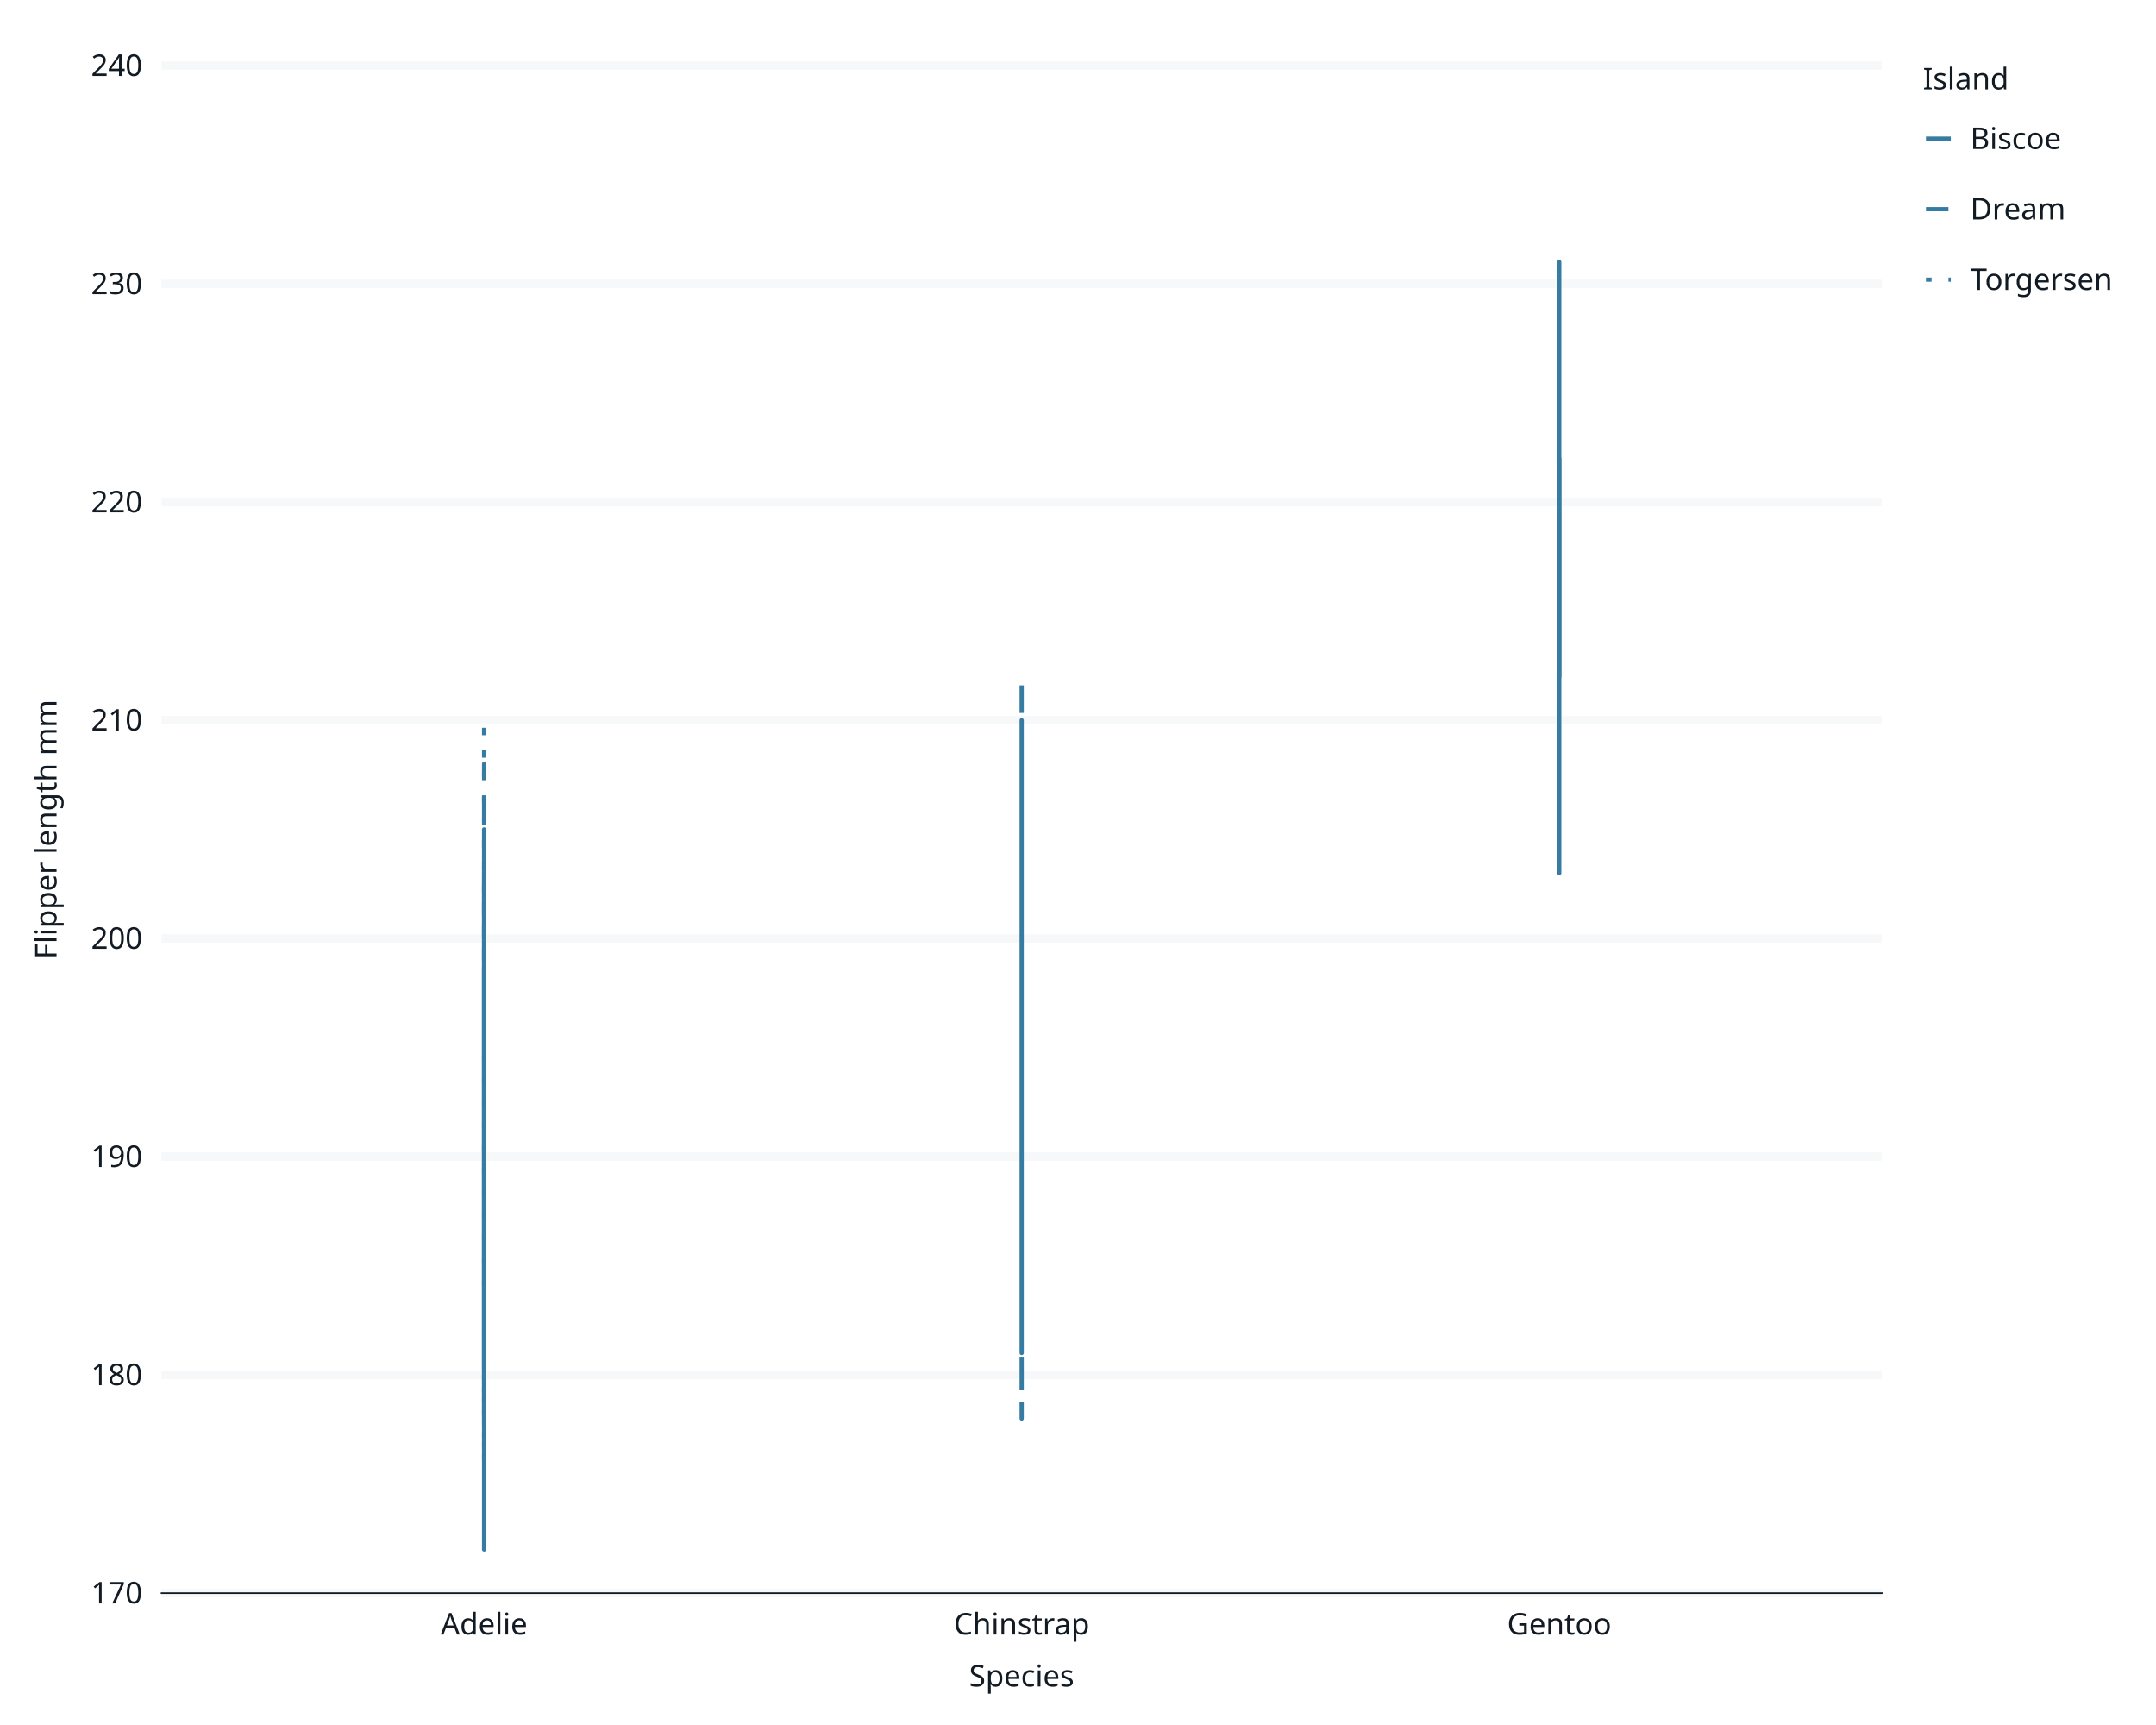
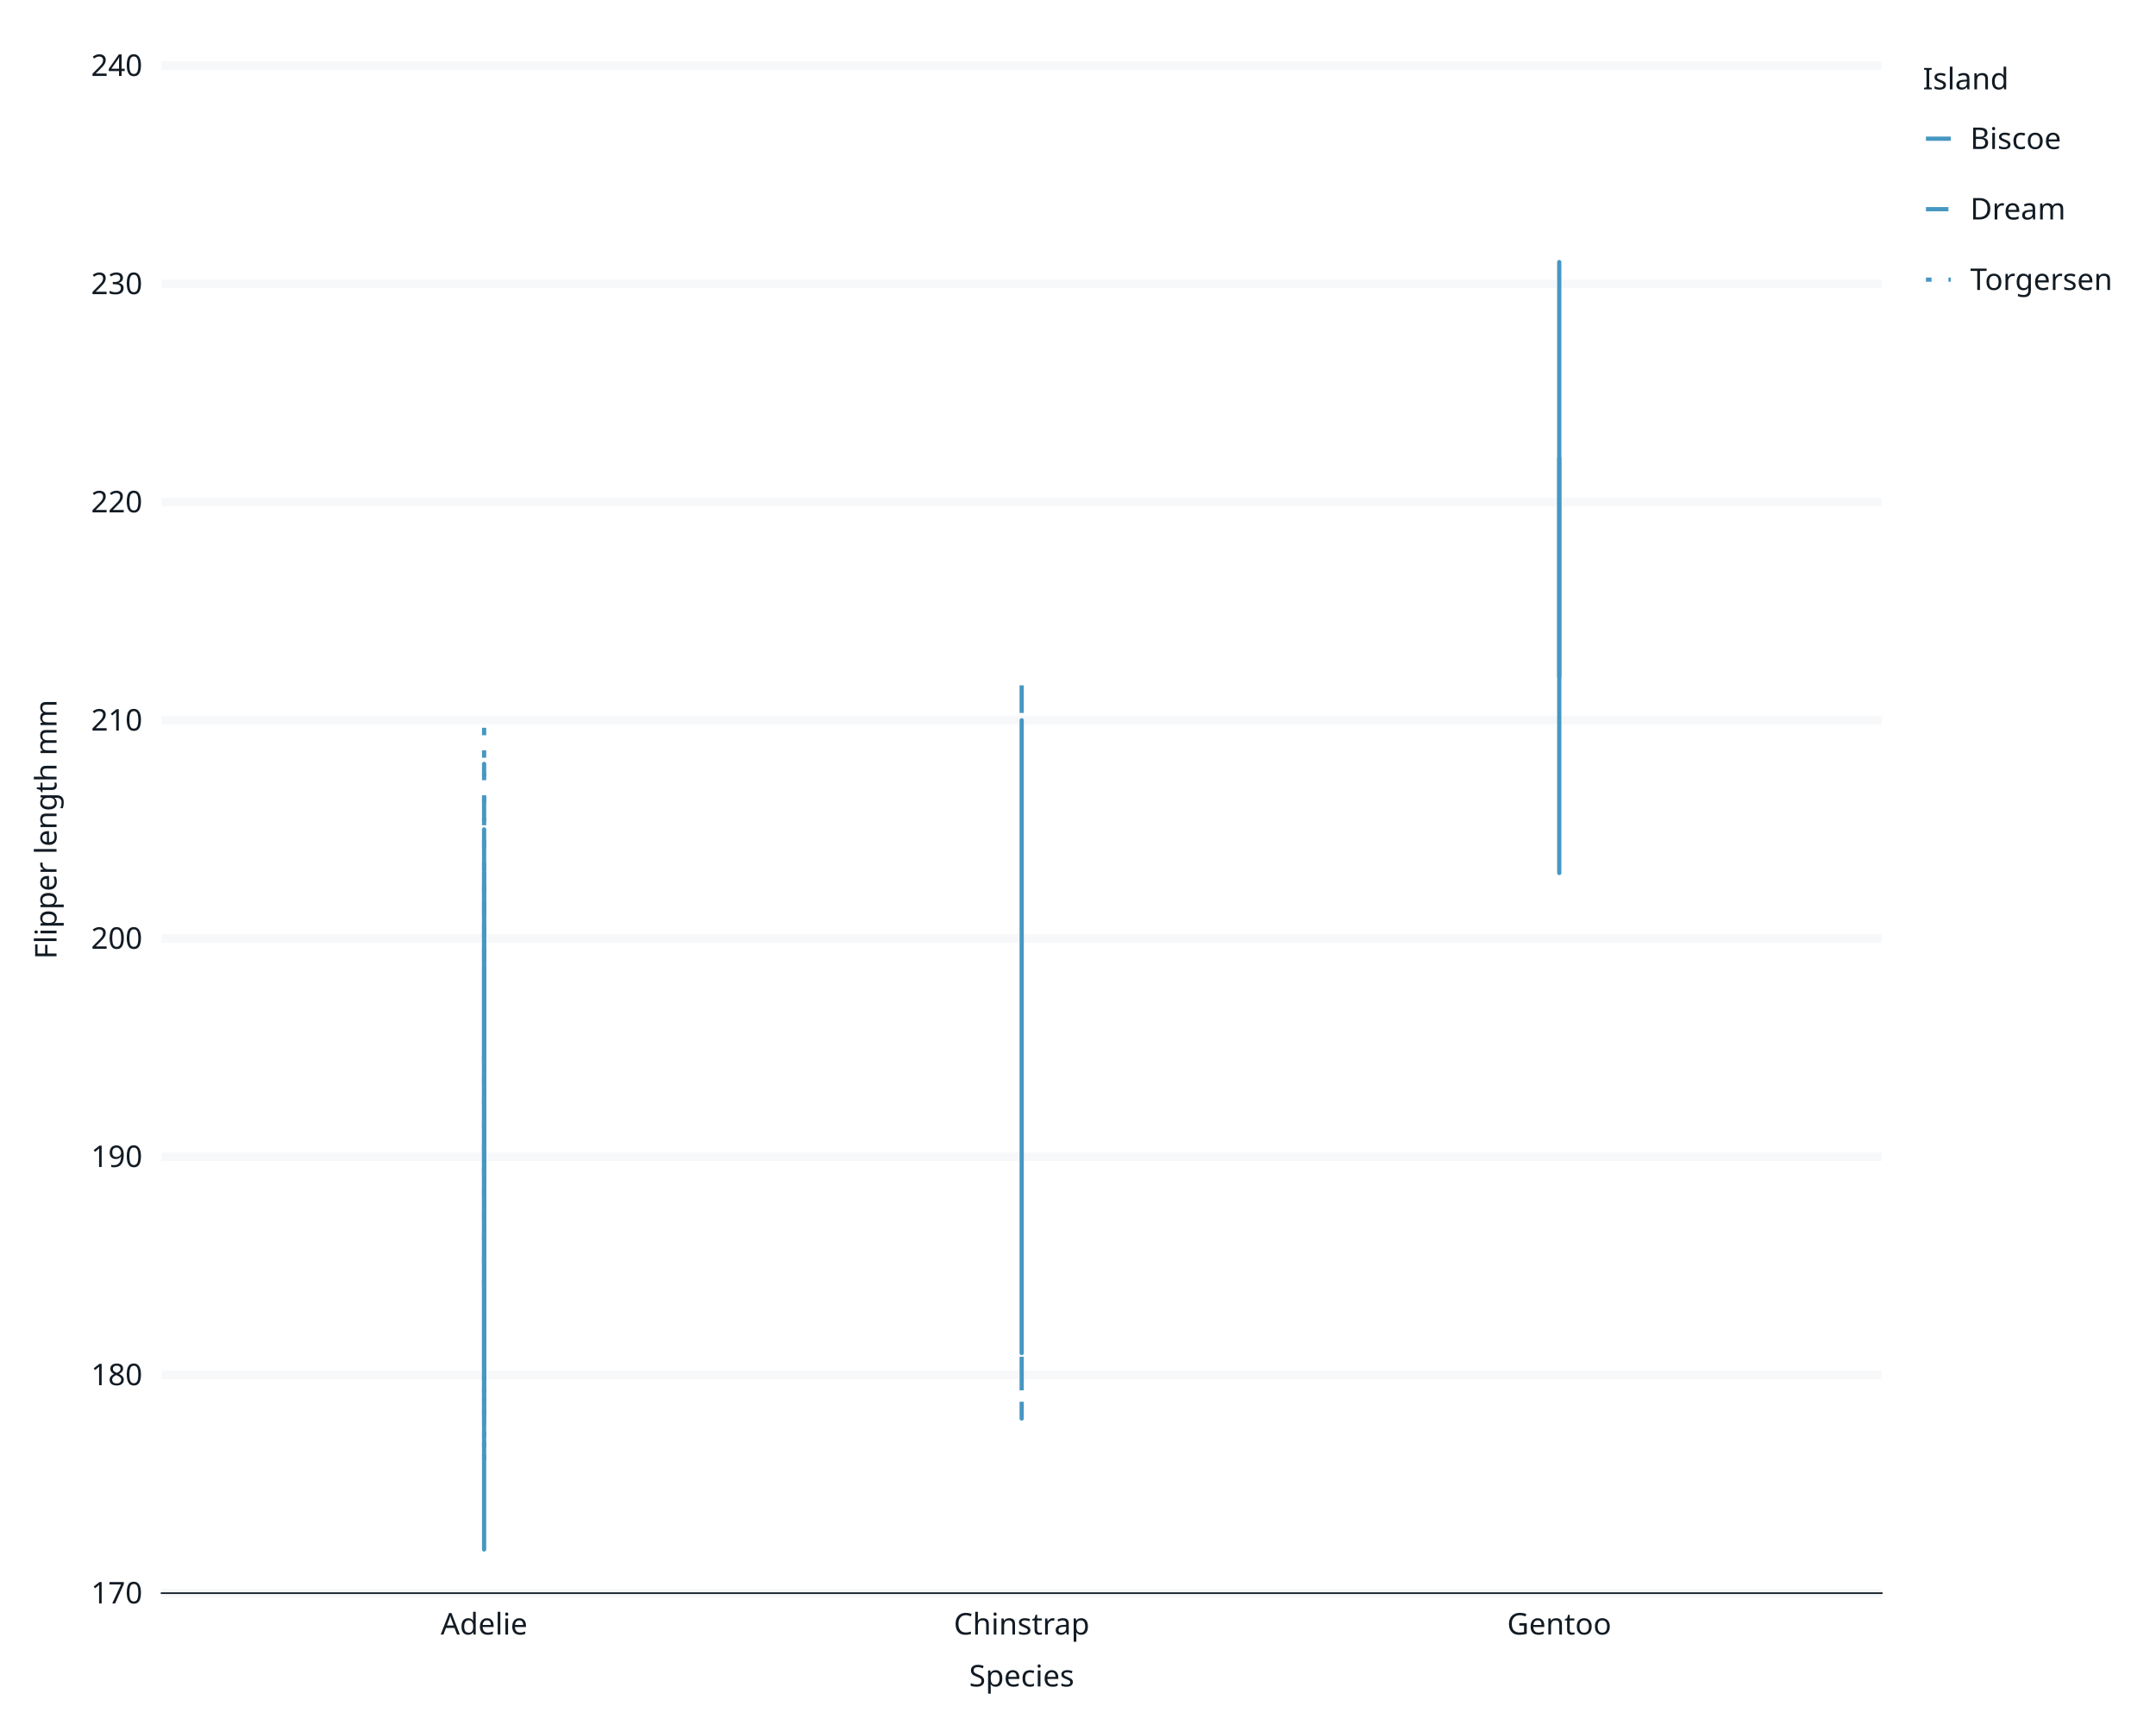
<svg xmlns="http://www.w3.org/2000/svg" class="svglite" data-engine-version="2.0" width="720.00pt" height="576.00pt" viewBox="0 0 720.00 576.00">
  <defs>
    <style type="text/css">
    .svglite line, .svglite polyline, .svglite polygon, .svglite path, .svglite rect, .svglite circle {
      fill: none;
      stroke: #000000;
      stroke-linecap: round;
      stroke-linejoin: round;
      stroke-miterlimit: 10.00;
    }
  </style>
  </defs>
  <rect width="100%" height="100%" style="stroke: none; fill: #FFFFFF;" />
  <defs>
    <clipPath id="cpMC4wMHw3MjAuMDB8MC4wMHw1NzYuMDA=">
      <rect x="0.00" y="0.00" width="720.00" height="576.00" />
    </clipPath>
  </defs>
  <g clip-path="url(#cpMC4wMHw3MjAuMDB8MC4wMHw1NzYuMDA=)">
    <rect x="0" y="0.00" width="720.00" height="576.00" style="stroke-width: 1.07; stroke: #FFFFFF; fill: #FFFFFF;" />
    <rect x="53.95" y="21.92" width="574.48" height="510.05" style="stroke-width: 1.07; stroke: #FFFFFF; fill: #FFFFFF;" />
    <polyline points="53.95,495.53 628.43,495.53 " style="stroke-width: 0.00; stroke: #F6F8FA; stroke-linecap: butt;" />
    <polyline points="53.95,422.67 628.43,422.67 " style="stroke-width: 0.00; stroke: #F6F8FA; stroke-linecap: butt;" />
    <polyline points="53.95,349.81 628.43,349.81 " style="stroke-width: 0.00; stroke: #F6F8FA; stroke-linecap: butt;" />
    <polyline points="53.95,276.94 628.43,276.94 " style="stroke-width: 0.00; stroke: #F6F8FA; stroke-linecap: butt;" />
    <polyline points="53.95,204.08 628.43,204.08 " style="stroke-width: 0.00; stroke: #F6F8FA; stroke-linecap: butt;" />
    <polyline points="53.95,131.21 628.43,131.21 " style="stroke-width: 0.00; stroke: #F6F8FA; stroke-linecap: butt;" />
    <polyline points="53.95,58.35 628.43,58.35 " style="stroke-width: 0.00; stroke: #F6F8FA; stroke-linecap: butt;" />
    <polyline points="53.95,531.97 628.43,531.97 " style="stroke-width: 2.84; stroke: #F6F8FA; stroke-linecap: butt;" />
    <polyline points="53.95,459.10 628.43,459.10 " style="stroke-width: 2.84; stroke: #F6F8FA; stroke-linecap: butt;" />
    <polyline points="53.95,386.24 628.43,386.24 " style="stroke-width: 2.84; stroke: #F6F8FA; stroke-linecap: butt;" />
    <polyline points="53.95,313.37 628.43,313.37 " style="stroke-width: 2.84; stroke: #F6F8FA; stroke-linecap: butt;" />
    <polyline points="53.95,240.51 628.43,240.51 " style="stroke-width: 2.84; stroke: #F6F8FA; stroke-linecap: butt;" />
    <polyline points="53.95,167.65 628.43,167.65 " style="stroke-width: 2.84; stroke: #F6F8FA; stroke-linecap: butt;" />
    <polyline points="53.95,94.78 628.43,94.78 " style="stroke-width: 2.84; stroke: #F6F8FA; stroke-linecap: butt;" />
    <polyline points="53.95,21.92 628.43,21.92 " style="stroke-width: 2.84; stroke: #F6F8FA; stroke-linecap: butt;" />
    <polyline points="161.67,531.97 161.67,21.92 " style="stroke-width: 2.84; stroke: none; stroke-linecap: butt;" />
    <polyline points="341.19,531.97 341.19,21.92 " style="stroke-width: 2.84; stroke: none; stroke-linecap: butt;" />
    <polyline points="520.72,531.97 520.72,21.92 " style="stroke-width: 2.84; stroke: none; stroke-linecap: butt;" />
-     <polyline points="161.67,502.82 161.67,459.10 161.67,393.52 161.67,422.67 161.67,459.10 161.67,408.10 161.67,437.24 161.67,408.10 161.67,517.39 161.67,459.10 161.67,415.38 161.67,400.81 161.67,386.24 161.67,313.37 161.67,408.10 161.67,378.95 161.67,415.38 161.67,364.38 161.67,451.81 161.67,357.09 161.67,422.67 161.67,349.81 161.67,422.67 161.67,371.66 161.67,429.96 161.67,371.66 161.67,349.81 161.67,400.81 161.67,371.66 161.67,291.51 161.67,437.24 161.67,386.24 161.67,364.38 161.67,429.96 161.67,320.66 161.67,386.24 161.67,451.81 161.67,335.23 161.67,327.95 161.67,378.95 161.67,364.38 161.67,335.23 161.67,378.95 161.67,342.52 " style="stroke-width: 1.41; stroke: #357BA2; stroke-linecap: butt;" />
-     <polyline points="161.67,473.67 161.67,473.67 161.67,400.81 161.67,429.96 161.67,349.81 161.67,342.52 161.67,386.24 161.67,459.10 161.67,451.81 161.67,429.96 161.67,444.53 161.67,349.81 161.67,415.38 161.67,342.52 161.67,422.67 161.67,386.24 161.67,444.53 161.67,466.39 161.67,386.24 161.67,378.95 161.67,378.95 161.67,357.09 161.67,386.24 161.67,393.52 161.67,393.52 161.67,386.24 161.67,298.80 161.67,276.94 161.67,422.67 161.67,415.38 161.67,408.10 161.67,255.08 161.67,386.24 161.67,342.52 161.67,473.67 161.67,371.66 161.67,364.38 161.67,320.66 161.67,408.10 161.67,386.24 161.67,378.95 161.67,313.37 161.67,422.67 161.67,364.38 161.67,364.38 161.67,408.10 161.67,400.81 161.67,386.24 161.67,371.66 161.67,422.67 161.67,386.24 161.67,429.96 161.67,349.81 161.67,364.38 161.67,408.10 161.67,306.09 " style="stroke-width: 1.41; stroke: #357BA2; stroke-dasharray: 7.51,7.51; stroke-linecap: butt;" />
-     <polyline points="161.67,451.81 161.67,415.38 161.67,349.81 " style="stroke-width: 1.41; stroke: #357BA2; stroke-dasharray: 1.88,5.63; stroke-linecap: butt;" />
-     <polyline points="161.67,364.38 161.67,386.24 161.67,451.81 161.67,349.81 161.67,364.38 161.67,386.24 161.67,415.38 161.67,459.10 161.67,444.53 161.67,378.95 161.67,327.95 161.67,422.67 161.67,349.81 161.67,335.23 161.67,429.96 161.67,357.09 161.67,386.24 161.67,327.95 161.67,386.24 161.67,386.24 161.67,342.52 161.67,335.23 161.67,386.24 161.67,349.81 161.67,378.95 161.67,429.96 161.67,408.10 161.67,349.81 161.67,393.52 161.67,342.52 161.67,408.10 161.67,364.38 161.67,400.81 161.67,320.66 161.67,393.52 161.67,393.52 161.67,408.10 161.67,327.95 161.67,488.25 161.67,298.80 161.67,415.38 161.67,320.66 161.67,378.95 161.67,349.81 161.67,378.95 161.67,240.51 161.67,386.24 161.67,335.23 " style="stroke-width: 1.41; stroke: #357BA2; stroke-dasharray: 1.88,5.63; stroke-linecap: butt;" />
-     <polyline points="341.19,371.66 341.19,342.52 341.19,364.38 341.19,400.81 341.19,335.23 341.19,327.95 341.19,473.67 341.19,335.23 341.19,349.81 341.19,327.95 341.19,364.38 341.19,357.09 341.19,422.67 341.19,306.09 341.19,386.24 341.19,306.09 341.19,335.23 341.19,451.81 341.19,386.24 341.19,349.81 341.19,451.81 341.19,378.95 341.19,408.10 341.19,364.38 341.19,349.81 341.19,335.23 341.19,313.37 341.19,313.37 341.19,378.95 341.19,276.94 341.19,408.10 341.19,306.09 341.19,408.10 341.19,291.51 341.19,349.81 341.19,320.66 341.19,349.81 341.19,240.51 341.19,371.66 341.19,276.94 341.19,240.51 341.19,408.10 341.19,342.52 341.19,342.52 341.19,342.52 341.19,306.09 341.19,386.24 341.19,225.94 341.19,408.10 341.19,327.95 341.19,320.66 341.19,306.09 341.19,364.38 341.19,291.51 341.19,408.10 341.19,335.23 341.19,378.95 341.19,291.51 341.19,298.80 341.19,357.09 341.19,269.66 341.19,393.52 341.19,349.81 341.19,262.37 341.19,298.80 341.19,364.38 341.19,240.51 341.19,327.95 " style="stroke-width: 1.41; stroke: #357BA2; stroke-dasharray: 7.51,7.51; stroke-linecap: butt;" />
-     <polyline points="520.72,233.22 520.72,94.78 520.72,240.51 520.72,182.22 520.72,204.08 520.72,240.51 520.72,233.22 520.72,174.93 520.72,247.80 520.72,204.08 520.72,211.36 520.72,196.79 520.72,211.36 520.72,218.65 520.72,240.51 520.72,189.50 520.72,240.51 520.72,160.36 520.72,247.80 520.72,153.07 520.72,182.22 520.72,204.08 520.72,218.65 520.72,204.08 520.72,204.08 520.72,204.08 520.72,196.79 520.72,204.08 520.72,240.51 520.72,167.65 520.72,153.07 520.72,247.80 520.72,262.37 520.72,94.78 520.72,167.65 520.72,167.65 520.72,218.65 520.72,174.93 520.72,255.08 520.72,255.08 520.72,255.08 520.72,131.21 520.72,240.51 520.72,196.79 520.72,153.07 520.72,189.50 520.72,240.51 520.72,131.21 520.72,218.65 520.72,204.08 520.72,240.51 520.72,167.65 520.72,240.51 520.72,131.21 520.72,189.50 520.72,167.65 520.72,255.08 520.72,167.65 520.72,255.08 520.72,138.50 520.72,255.08 520.72,160.36 520.72,211.36 520.72,87.50 520.72,174.93 520.72,94.78 520.72,211.36 520.72,102.07 520.72,167.65 520.72,145.79 520.72,196.79 520.72,160.36 520.72,160.36 520.72,189.50 520.72,196.79 520.72,94.78 520.72,247.80 520.72,167.65 520.72,204.08 520.72,145.79 520.72,225.94 520.72,160.36 520.72,225.94 520.72,138.50 520.72,225.94 520.72,109.35 520.72,182.22 520.72,182.22 520.72,225.94 520.72,94.78 520.72,182.22 520.72,109.35 520.72,225.94 520.72,138.50 520.72,211.36 520.72,123.93 520.72,196.79 520.72,153.07 520.72,291.51 520.72,131.21 520.72,174.93 520.72,109.35 520.72,204.08 520.72,109.35 520.72,196.79 520.72,204.08 520.72,240.51 520.72,174.93 520.72,255.08 520.72,247.80 520.72,196.79 520.72,102.07 520.72,218.65 520.72,94.78 520.72,189.50 520.72,94.78 520.72,189.50 520.72,153.07 520.72,211.36 " style="stroke-width: 1.41; stroke: #357BA2; stroke-linecap: butt;" />
-     <polyline points="520.72,204.08 520.72,153.07 520.72,225.94 520.72,218.65 " style="stroke-width: 1.41; stroke: #357BA2; stroke-linecap: butt;" />
+     <polyline points="161.67,502.82 161.67,459.10 161.67,393.52 161.67,422.67 161.67,459.10 161.67,408.10 161.67,437.24 161.67,408.10 161.67,517.39 161.67,459.10 161.67,415.38 161.67,400.81 161.67,386.24 161.67,313.37 161.67,408.10 161.67,378.95 161.67,415.38 161.67,364.38 161.67,451.81 161.67,357.09 161.67,422.67 161.67,349.81 161.67,422.67 161.67,371.66 161.67,429.96 161.67,371.66 161.67,349.81 161.67,400.81 161.67,371.66 161.67,291.51 161.67,437.24 161.67,386.24 161.67,364.38 161.67,429.96 161.67,320.66 161.67,386.24 161.67,451.81 161.67,335.23 161.67,327.95 161.67,378.95 161.67,364.38 161.67,335.23 161.67,378.95 161.67,342.52 " style="stroke-width: 1.41; stroke: #4797C3; stroke-linecap: butt;" />
+     <polyline points="161.67,473.67 161.67,473.67 161.67,400.81 161.67,429.96 161.67,349.81 161.67,342.52 161.67,386.24 161.67,459.10 161.67,451.81 161.67,429.96 161.67,444.53 161.67,349.81 161.67,415.38 161.67,342.52 161.67,422.67 161.67,386.24 161.67,444.53 161.67,466.39 161.67,386.24 161.67,378.95 161.67,378.95 161.67,357.09 161.67,386.24 161.67,393.52 161.67,393.52 161.67,386.24 161.67,298.80 161.67,276.94 161.67,422.67 161.67,415.38 161.67,408.10 161.67,255.08 161.67,386.24 161.67,342.52 161.67,473.67 161.67,371.66 161.67,364.38 161.67,320.66 161.67,408.10 161.67,386.24 161.67,378.95 161.67,313.37 161.67,422.67 161.67,364.38 161.67,364.38 161.67,408.10 161.67,400.81 161.67,386.24 161.67,371.66 161.67,422.67 161.67,386.24 161.67,429.96 161.67,349.81 161.67,364.38 161.67,408.10 161.67,306.09 " style="stroke-width: 1.41; stroke: #4797C3; stroke-dasharray: 7.51,7.51; stroke-linecap: butt;" />
+     <polyline points="161.67,451.81 161.67,415.38 161.67,349.81 " style="stroke-width: 1.41; stroke: #4797C3; stroke-dasharray: 1.88,5.63; stroke-linecap: butt;" />
+     <polyline points="161.67,364.38 161.67,386.24 161.67,451.81 161.67,349.81 161.67,364.38 161.67,386.24 161.67,415.38 161.67,459.10 161.67,444.53 161.67,378.95 161.67,327.95 161.67,422.67 161.67,349.81 161.67,335.23 161.67,429.96 161.67,357.09 161.67,386.24 161.67,327.95 161.67,386.24 161.67,386.24 161.67,342.52 161.67,335.23 161.67,386.24 161.67,349.81 161.67,378.95 161.67,429.96 161.67,408.10 161.67,349.81 161.67,393.52 161.67,342.52 161.67,408.10 161.67,364.38 161.67,400.81 161.67,320.66 161.67,393.52 161.67,393.52 161.67,408.10 161.67,327.95 161.67,488.25 161.67,298.80 161.67,415.38 161.67,320.66 161.67,378.95 161.67,349.81 161.67,378.95 161.67,240.51 161.67,386.24 161.67,335.23 " style="stroke-width: 1.41; stroke: #4797C3; stroke-dasharray: 1.88,5.63; stroke-linecap: butt;" />
+     <polyline points="341.19,371.66 341.19,342.52 341.19,364.38 341.19,400.81 341.19,335.23 341.19,327.95 341.19,473.67 341.19,335.23 341.19,349.81 341.19,327.95 341.19,364.38 341.19,357.09 341.19,422.67 341.19,306.09 341.19,386.24 341.19,306.09 341.19,335.23 341.19,451.81 341.19,386.24 341.19,349.81 341.19,451.81 341.19,378.95 341.19,408.10 341.19,364.38 341.19,349.81 341.19,335.23 341.19,313.37 341.19,313.37 341.19,378.95 341.19,276.94 341.19,408.10 341.19,306.09 341.19,408.10 341.19,291.51 341.19,349.81 341.19,320.66 341.19,349.81 341.19,240.51 341.19,371.66 341.19,276.94 341.19,240.51 341.19,408.10 341.19,342.52 341.19,342.52 341.19,342.52 341.19,306.09 341.19,386.24 341.19,225.94 341.19,408.10 341.19,327.95 341.19,320.66 341.19,306.09 341.19,364.38 341.19,291.51 341.19,408.10 341.19,335.23 341.19,378.95 341.19,291.51 341.19,298.80 341.19,357.09 341.19,269.66 341.19,393.52 341.19,349.81 341.19,262.37 341.19,298.80 341.19,364.38 341.19,240.51 341.19,327.95 " style="stroke-width: 1.41; stroke: #4797C3; stroke-dasharray: 7.51,7.51; stroke-linecap: butt;" />
+     <polyline points="520.72,233.22 520.72,94.78 520.72,240.51 520.72,182.22 520.72,204.08 520.72,240.51 520.72,233.22 520.72,174.93 520.72,247.80 520.72,204.08 520.72,211.36 520.72,196.79 520.72,211.36 520.72,218.65 520.72,240.51 520.72,189.50 520.72,240.51 520.72,160.36 520.72,247.80 520.72,153.07 520.72,182.22 520.72,204.08 520.72,218.65 520.72,204.08 520.72,204.08 520.72,204.08 520.72,196.79 520.72,204.08 520.72,240.51 520.72,167.65 520.72,153.07 520.72,247.80 520.72,262.37 520.72,94.78 520.72,167.65 520.72,167.65 520.72,218.65 520.72,174.93 520.72,255.08 520.72,255.08 520.72,255.08 520.72,131.21 520.72,240.51 520.72,196.79 520.72,153.07 520.72,189.50 520.72,240.51 520.72,131.21 520.72,218.65 520.72,204.08 520.72,240.51 520.72,167.65 520.72,240.51 520.72,131.21 520.72,189.50 520.72,167.65 520.72,255.08 520.72,167.65 520.72,255.08 520.72,138.50 520.72,255.08 520.72,160.36 520.72,211.36 520.72,87.50 520.72,174.93 520.72,94.78 520.72,211.36 520.72,102.07 520.72,167.65 520.72,145.79 520.72,196.79 520.72,160.36 520.72,160.36 520.72,189.50 520.72,196.79 520.72,94.78 520.72,247.80 520.72,167.65 520.72,204.08 520.72,145.79 520.72,225.94 520.72,160.36 520.72,225.94 520.72,138.50 520.72,225.94 520.72,109.35 520.72,182.22 520.72,182.22 520.72,225.94 520.72,94.78 520.72,182.22 520.72,109.35 520.72,225.94 520.72,138.50 520.72,211.36 520.72,123.93 520.72,196.79 520.72,153.07 520.72,291.51 520.72,131.21 520.72,174.93 520.72,109.35 520.72,204.08 520.72,109.35 520.72,196.79 520.72,204.08 520.72,240.51 520.72,174.93 520.72,255.08 520.72,247.80 520.72,196.79 520.72,102.07 520.72,218.65 520.72,94.78 520.72,189.50 520.72,94.78 520.72,189.50 520.72,153.07 520.72,211.36 " style="stroke-width: 1.41; stroke: #4797C3; stroke-linecap: butt;" />
+     <polyline points="520.72,204.08 520.72,153.07 520.72,225.94 520.72,218.65 " style="stroke-width: 1.41; stroke: #4797C3; stroke-linecap: butt;" />
    <polyline points="53.95,531.97 53.95,21.92 " style="stroke-width: 0.53; stroke: none; stroke-linecap: square;" />
    <text x="47.56" y="535.41" text-anchor="end" style="font-size: 10.00px; fill: #121B24; font-family: sans;" textLength="16.69px" lengthAdjust="spacingAndGlyphs">170</text>
    <text x="47.56" y="462.54" text-anchor="end" style="font-size: 10.00px; fill: #121B24; font-family: sans;" textLength="16.69px" lengthAdjust="spacingAndGlyphs">180</text>
    <text x="47.56" y="389.68" text-anchor="end" style="font-size: 10.00px; fill: #121B24; font-family: sans;" textLength="16.69px" lengthAdjust="spacingAndGlyphs">190</text>
    <text x="47.56" y="316.81" text-anchor="end" style="font-size: 10.00px; fill: #121B24; font-family: sans;" textLength="16.69px" lengthAdjust="spacingAndGlyphs">200</text>
    <text x="47.56" y="243.95" text-anchor="end" style="font-size: 10.00px; fill: #121B24; font-family: sans;" textLength="16.69px" lengthAdjust="spacingAndGlyphs">210</text>
    <text x="47.56" y="171.09" text-anchor="end" style="font-size: 10.00px; fill: #121B24; font-family: sans;" textLength="16.69px" lengthAdjust="spacingAndGlyphs">220</text>
    <text x="47.56" y="98.22" text-anchor="end" style="font-size: 10.00px; fill: #121B24; font-family: sans;" textLength="16.69px" lengthAdjust="spacingAndGlyphs">230</text>
    <text x="47.56" y="25.36" text-anchor="end" style="font-size: 10.00px; fill: #121B24; font-family: sans;" textLength="16.69px" lengthAdjust="spacingAndGlyphs">240</text>
    <polyline points="50.30,531.97 53.95,531.97 " style="stroke-width: 0.53; stroke: none; stroke-linecap: butt;" />
    <polyline points="50.30,459.10 53.95,459.10 " style="stroke-width: 0.53; stroke: none; stroke-linecap: butt;" />
    <polyline points="50.30,386.24 53.95,386.24 " style="stroke-width: 0.53; stroke: none; stroke-linecap: butt;" />
    <polyline points="50.30,313.37 53.95,313.37 " style="stroke-width: 0.53; stroke: none; stroke-linecap: butt;" />
    <polyline points="50.30,240.51 53.95,240.51 " style="stroke-width: 0.53; stroke: none; stroke-linecap: butt;" />
    <polyline points="50.30,167.65 53.95,167.65 " style="stroke-width: 0.53; stroke: none; stroke-linecap: butt;" />
    <polyline points="50.30,94.78 53.95,94.78 " style="stroke-width: 0.53; stroke: none; stroke-linecap: butt;" />
    <polyline points="50.30,21.92 53.95,21.92 " style="stroke-width: 0.53; stroke: none; stroke-linecap: butt;" />
    <polyline points="53.95,531.97 628.43,531.97 " style="stroke-width: 0.53; stroke: #121B24; stroke-linecap: square;" />
    <polyline points="161.67,535.62 161.67,531.97 " style="stroke-width: 0.53; stroke: none; stroke-linecap: butt;" />
    <polyline points="341.19,535.62 341.19,531.97 " style="stroke-width: 0.53; stroke: none; stroke-linecap: butt;" />
    <polyline points="520.72,535.62 520.72,531.97 " style="stroke-width: 0.53; stroke: none; stroke-linecap: butt;" />
    <text x="161.67" y="545.79" text-anchor="middle" style="font-size: 10.00px; fill: #121B24; font-family: sans;" textLength="27.80px" lengthAdjust="spacingAndGlyphs">Adelie</text>
    <text x="341.19" y="545.79" text-anchor="middle" style="font-size: 10.00px; fill: #121B24; font-family: sans;" textLength="42.80px" lengthAdjust="spacingAndGlyphs">Chinstrap</text>
    <text x="520.72" y="545.79" text-anchor="middle" style="font-size: 10.00px; fill: #121B24; font-family: sans;" textLength="32.81px" lengthAdjust="spacingAndGlyphs">Gentoo</text>
    <text x="341.19" y="563.13" text-anchor="middle" style="font-size: 10.00px; fill: #121B24; font-family: sans;" textLength="35.59px" lengthAdjust="spacingAndGlyphs">Species</text>
    <text transform="translate(18.88,276.94) rotate(-90)" text-anchor="middle" style="font-size: 10.00px; fill: #121B24; font-family: sans;" textLength="80.03px" lengthAdjust="spacingAndGlyphs">Flipper length mm</text>
    <rect x="633.91" y="21.92" width="64.17" height="81.42" style="stroke-width: 1.07; stroke: #FFFFFF; fill: #FFFFFF;" />
    <text x="642.13" y="29.84" style="font-size: 10.00px; fill: #121B24; font-family: sans;" textLength="26.69px" lengthAdjust="spacingAndGlyphs">Island</text>
    <rect x="642.13" y="36.36" width="10.37" height="19.92" style="stroke-width: 1.07; stroke: #FFFFFF; fill: #FFFFFF;" />
-     <line x1="643.17" y1="46.31" x2="651.46" y2="46.31" style="stroke-width: 1.41; stroke: #357BA2; stroke-linecap: butt;" />
+     <line x1="643.17" y1="46.31" x2="651.46" y2="46.31" style="stroke-width: 1.41; stroke: #4797C3; stroke-linecap: butt;" />
    <rect x="642.13" y="59.89" width="10.37" height="19.92" style="stroke-width: 1.07; stroke: #FFFFFF; fill: #FFFFFF;" />
-     <line x1="643.17" y1="69.85" x2="651.46" y2="69.85" style="stroke-width: 1.41; stroke: #357BA2; stroke-dasharray: 7.51,7.51; stroke-linecap: butt;" />
+     <line x1="643.17" y1="69.85" x2="651.46" y2="69.85" style="stroke-width: 1.41; stroke: #4797C3; stroke-dasharray: 7.51,7.51; stroke-linecap: butt;" />
    <rect x="642.13" y="83.42" width="10.37" height="19.92" style="stroke-width: 1.07; stroke: #FFFFFF; fill: #FFFFFF;" />
-     <line x1="643.17" y1="93.38" x2="651.46" y2="93.38" style="stroke-width: 1.41; stroke: #357BA2; stroke-dasharray: 1.88,5.63; stroke-linecap: butt;" />
+     <line x1="643.17" y1="93.38" x2="651.46" y2="93.38" style="stroke-width: 1.41; stroke: #4797C3; stroke-dasharray: 1.88,5.63; stroke-linecap: butt;" />
    <text x="657.98" y="49.75" style="font-size: 10.00px; fill: #121B24; font-family: sans;" textLength="30.02px" lengthAdjust="spacingAndGlyphs">Biscoe</text>
    <text x="657.98" y="73.29" style="font-size: 10.00px; fill: #121B24; font-family: sans;" textLength="30.01px" lengthAdjust="spacingAndGlyphs">Dream</text>
    <text x="657.98" y="96.82" style="font-size: 10.00px; fill: #121B24; font-family: sans;" textLength="45.58px" lengthAdjust="spacingAndGlyphs">Torgersen</text>
  </g>
</svg>
